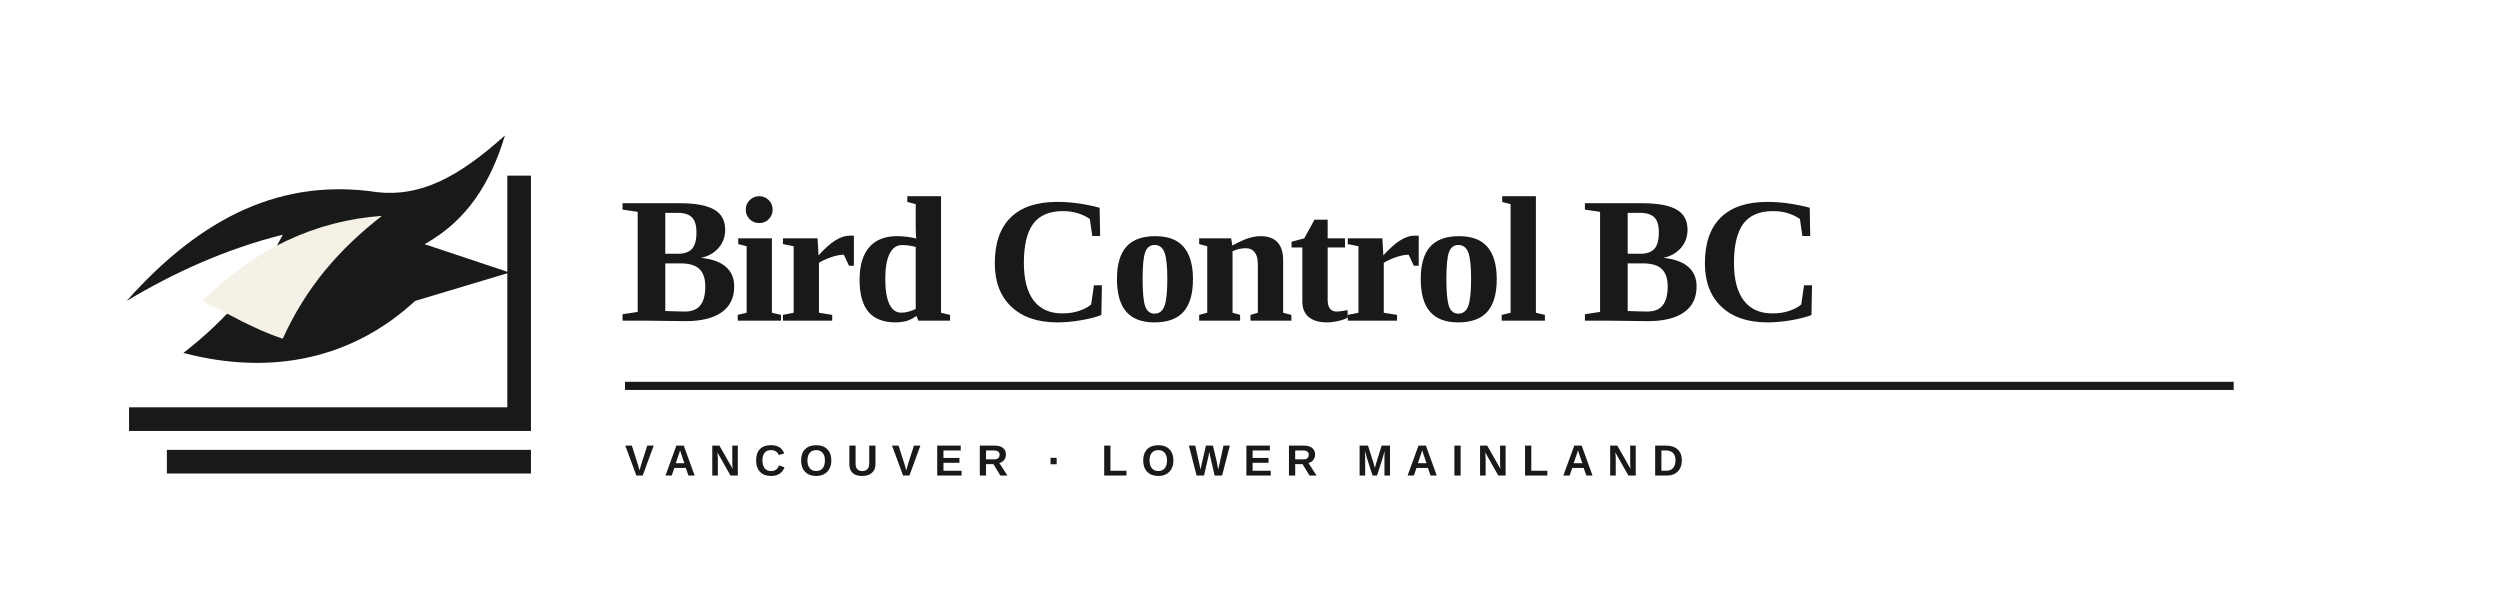
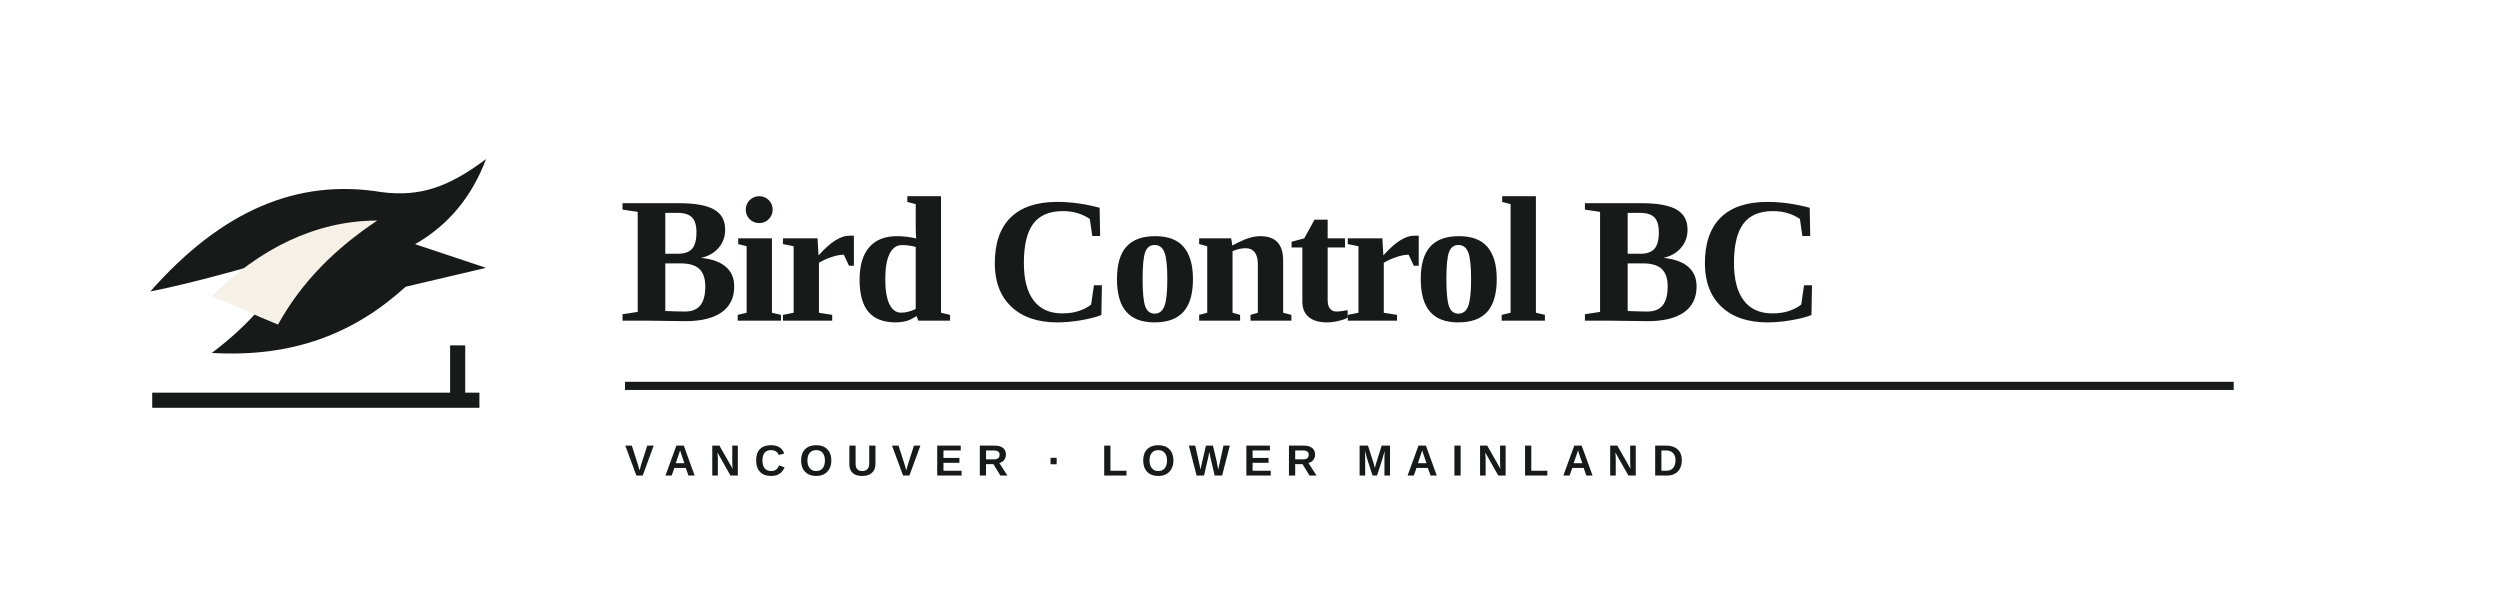
<svg xmlns="http://www.w3.org/2000/svg" width="920" height="220" viewBox="0 0 920 220" role="img" aria-labelledby="title desc">
  <g transform="translate(24 22) scale(1.74)">
-     <path d="M16 76h80V27M24 85h72" fill="none" stroke="#171A18" stroke-width="5" stroke-linecap="square" />
-     <path d="M13 51c16-18 33-26 53-23 9 1 17-3 27-12-3 10-8 18-17 23l18 6-20 6C61 63 44 67 25 62c9-7 16-15 21-25-12 3-23 8-33 14Z" fill="#171A18" />
-     <path d="M29 51c11-11 24-17 38-18-9 7-16 15-21 26-6-2-11-5-17-8Z" fill="#F6F1E7" />
+     <path d="M18 49c15-17 31-24 49-21 8 1 14-1 22-7-3 8-8 14-15 18l15 5-17 4C61 58 48 63 31 62c8-6 14-13 18-21-11 3-21 6-31 8Z" fill="#171A18" />
+     <path d="M31 50c10-10 22-16 35-16-9 6-16 13-21 22-5-2-9-4-14-6Z" fill="#F6F1E7" />
+     <path d="M20 72h66M83 72v-10" fill="none" stroke="#171A18" stroke-width="3.2" stroke-linecap="square" />
  </g>
  <g transform="translate(228 51)">
    <text x="0" y="67" fill="#171A18" font-family="Georgia, 'Times New Roman', serif" font-size="66" font-weight="700" letter-spacing="-2">Bird Control BC</text>
    <path d="M2 91h592" stroke="#171A18" stroke-width="3" />
    <text x="2" y="124" fill="#171A18" font-family="Arial, sans-serif" font-size="16" font-weight="700" letter-spacing="5">VANCOUVER · LOWER MAINLAND</text>
  </g>
</svg>
